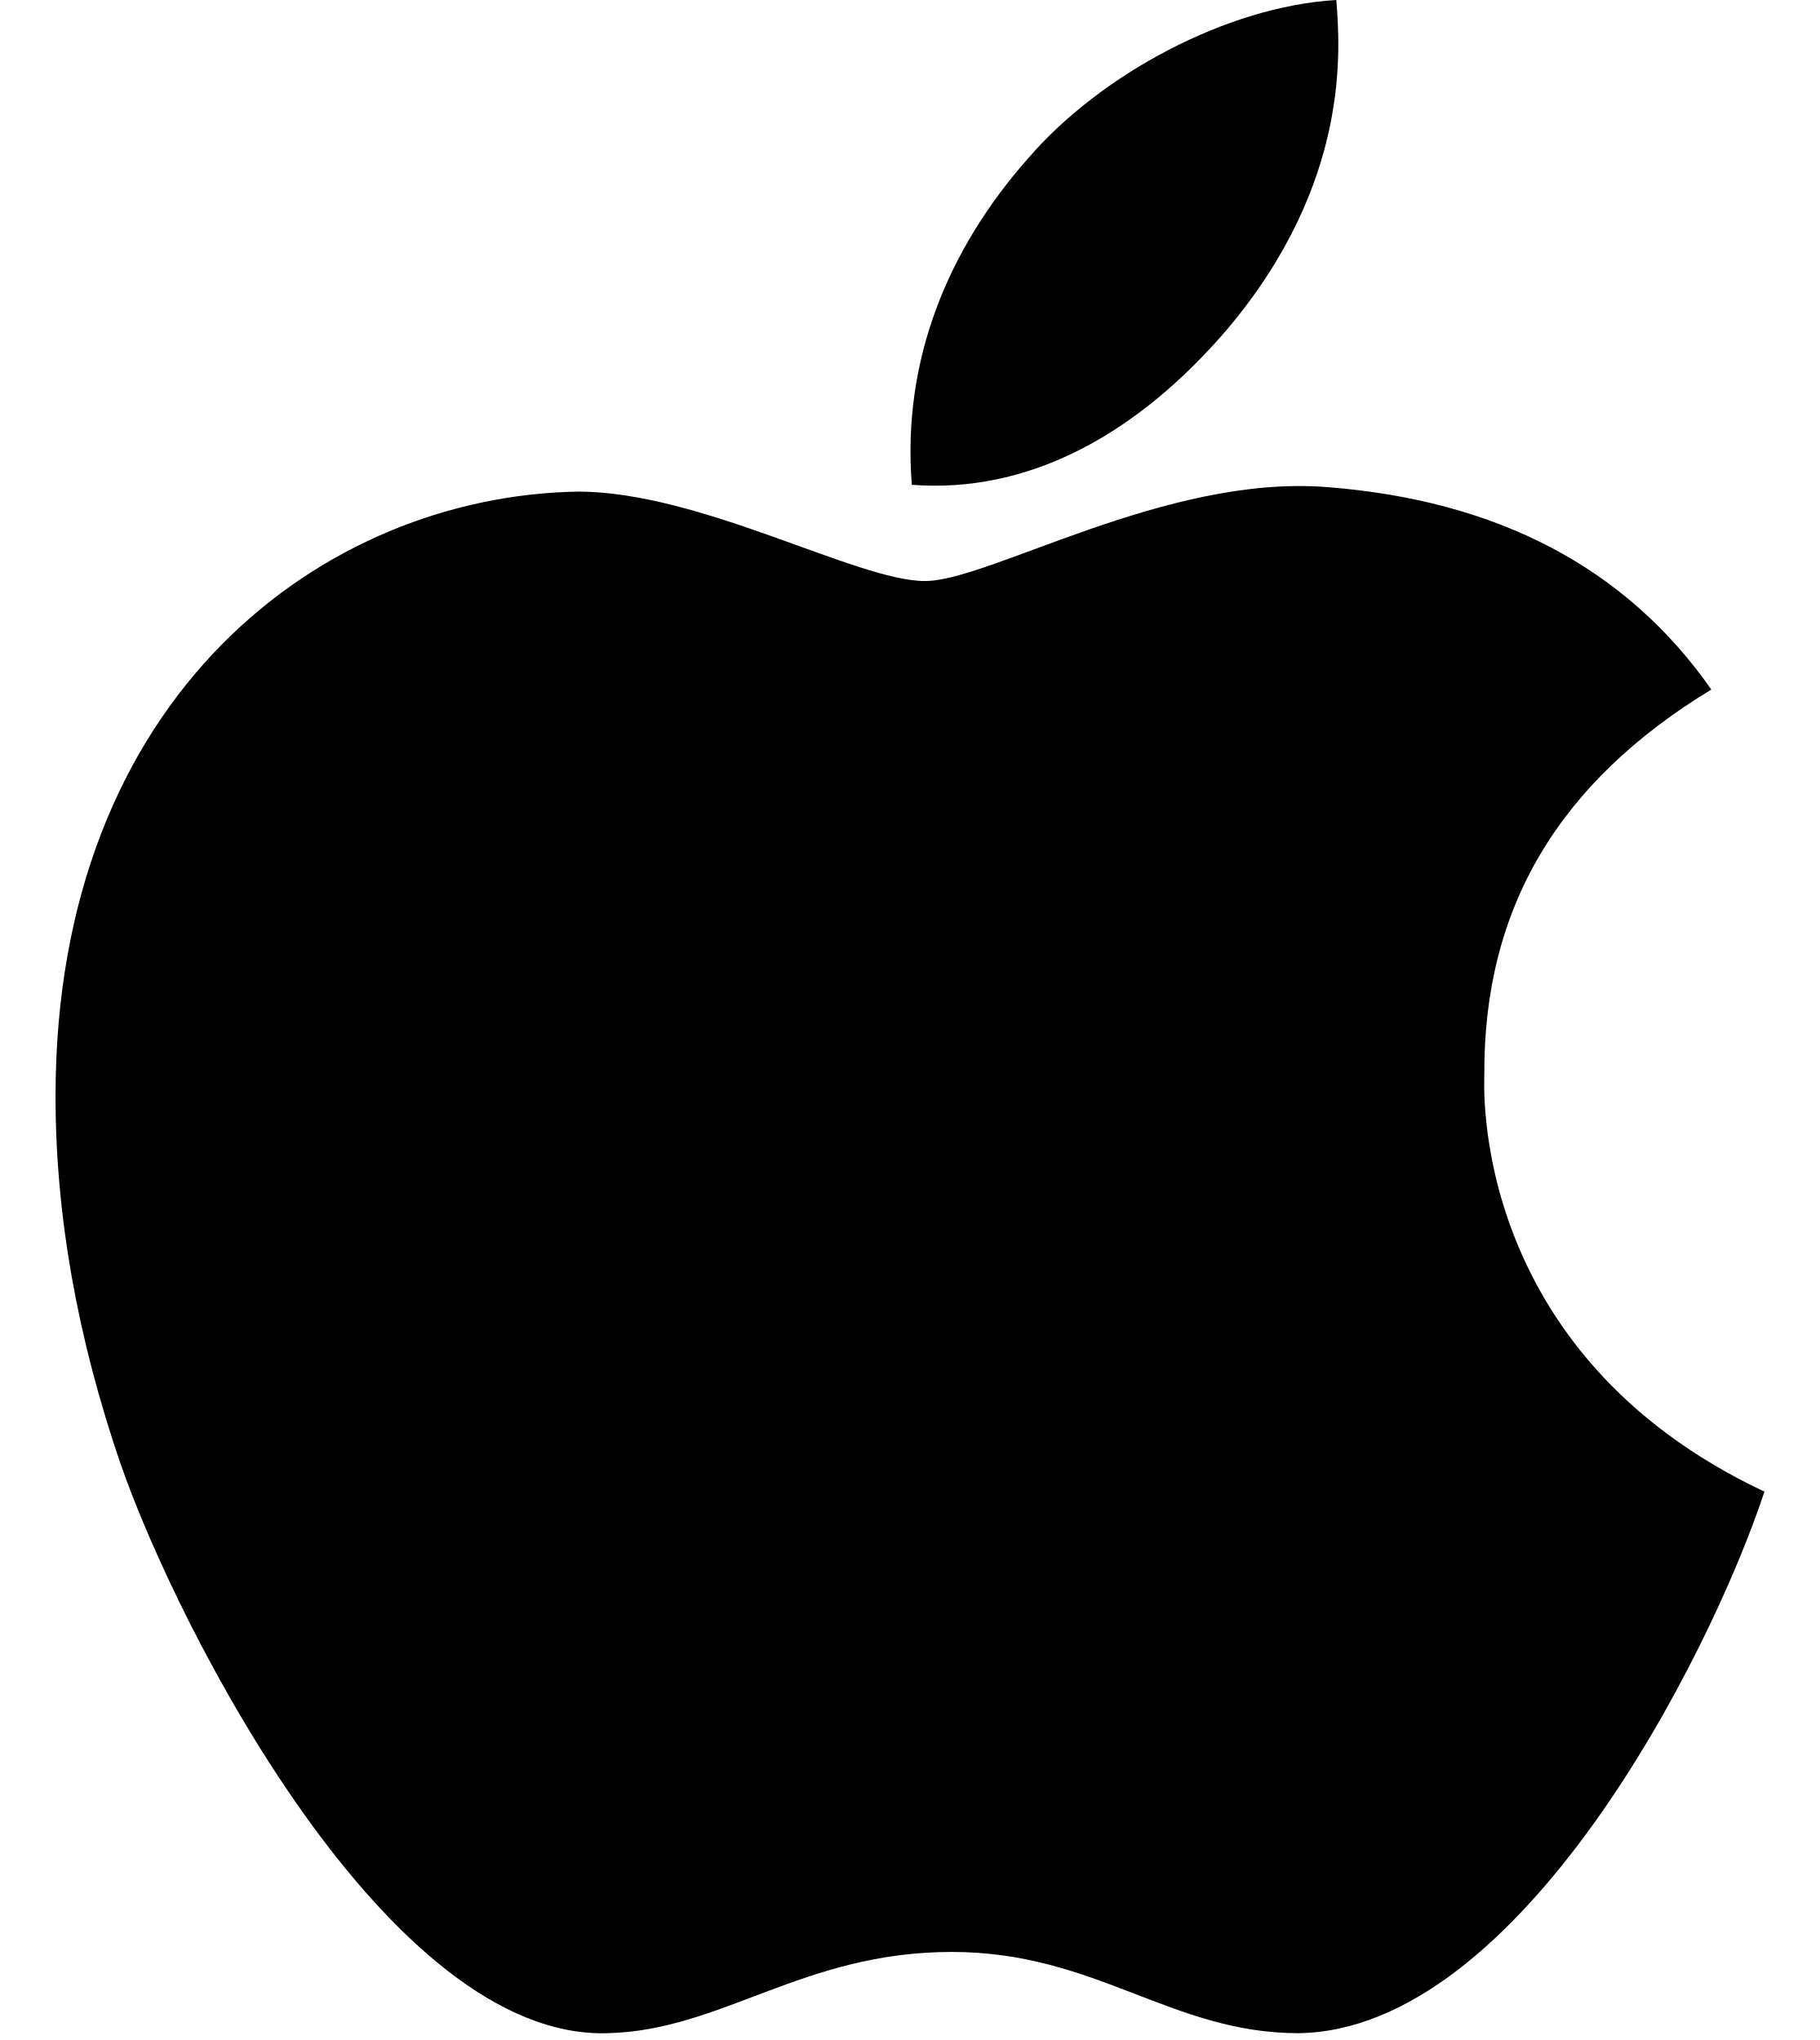
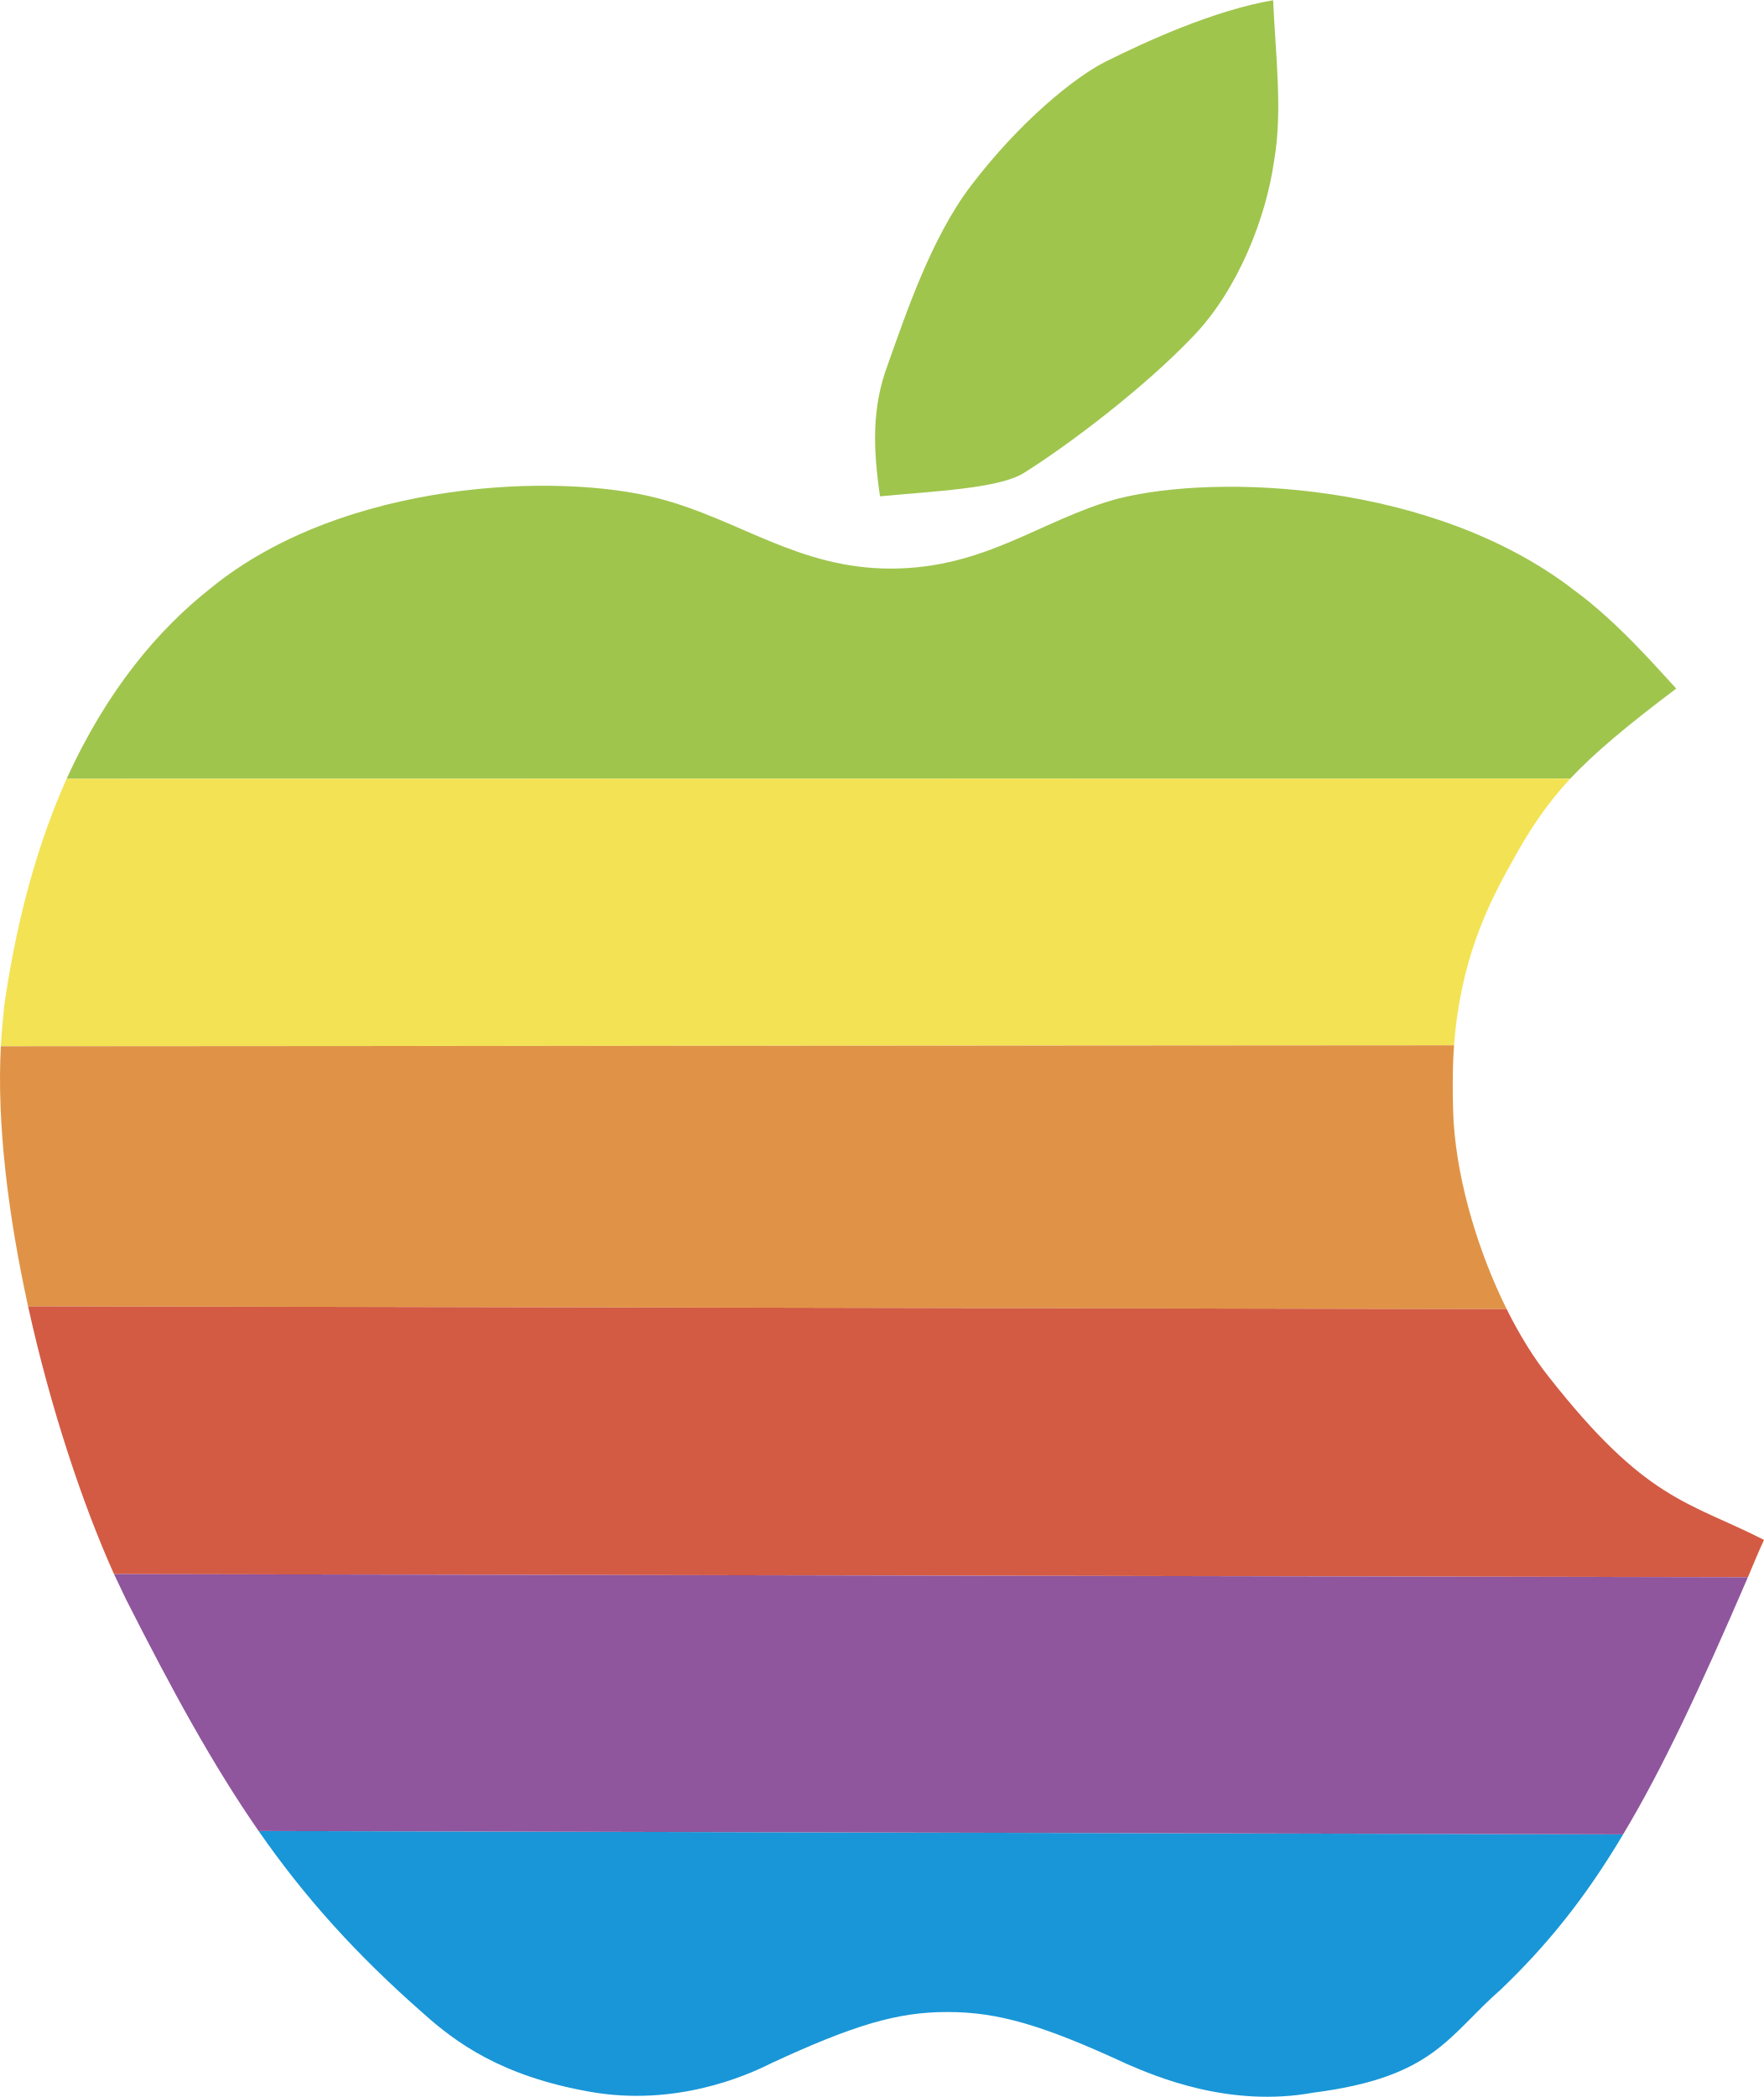
- <svg xmlns="http://www.w3.org/2000/svg" viewBox="4 32 376.4 449.4" width="2230" height="2500">
-   <path d="M318.7 268.7c-.2-36.7 16.4-64.4 50-84.8-18.8-26.9-47.2-41.7-84.7-44.6-35.5-2.8-74.3 20.7-88.5 20.7-15 0-49.4-19.7-76.4-19.7C63.3 141.2 4 184.8 4 273.5q0 39.3 14.4 81.2c12.8 36.7 59 126.7 107.2 125.2 25.2-.6 43-17.9 75.8-17.9 31.8 0 48.3 17.9 76.4 17.9 48.6-.7 90.4-82.5 102.6-119.3-65.2-30.7-61.7-90-61.7-91.9zm-56.6-164.2c27.3-32.4 24.8-61.9 24-72.5-24.1 1.4-52 16.4-67.9 34.9-17.5 19.8-27.8 44.3-25.6 71.9 26.1 2 49.9-11.4 69.5-34.3z" />
+ <svg xmlns="http://www.w3.org/2000/svg" width="2103" height="2500" viewBox="0 0 69.406 82.491">
+   <g fill-rule="evenodd" clip-rule="evenodd">
+     <path d="M63.863 72.166c-1.493 2.513-3.004 4.376-4.821 6.112-2.074 1.816-2.612 3.441-7.362 4.05-3.305.604-6.198-.633-7.335-1.124-3.306-1.53-5.066-2.051-7.078-2.048-1.942-.001-3.651.498-6.928 2.018-1.001.505-3.79 1.72-7.153 1.115-3.477-.615-5.264-1.946-6.52-3.069-2.675-2.346-4.7-4.609-6.491-7.187l53.688.133z" fill="#1996d7" />
+     <path d="M2.622 30.633c1.591-3.497 3.604-5.871 5.659-7.491 5.221-4.274 13.713-4.57 17.615-3.544 3.193.826 5.492 2.757 9.134 2.765 3.752.002 5.929-1.926 8.931-2.745 3.93-1.006 12.448-.68 17.985 3.602 1.666 1.222 3.163 2.948 4.007 3.864-1.965 1.48-3.206 2.521-4.168 3.542l-59.163.007z" fill="#9fc54d" />
+     <path d="M61.785 30.625c-.941 1.019-1.602 2.001-2.35 3.377-.915 1.64-1.974 3.794-2.224 7.117l-57.178.037c.034-.595.089-1.191.157-1.761.52-3.519 1.379-6.415 2.432-8.762l59.163-.008z" fill="#f3e253" />
+     <path d="M57.212 41.12c-.068.803-.067 2.181-.016 3.053.166 2.433 1 5.142 2.085 7.326L1.105 51.39C.334 47.875-.131 44.236.033 41.157l57.179-.037z" fill="#e09346" />
+     <path d="M59.281 51.499c.511 1.029 1.076 1.934 1.643 2.648 3.843 4.897 5.477 4.908 8.482 6.432-.234.507-.431.995-.634 1.47l-64.286-.124c-1.229-2.726-2.507-6.556-3.381-10.535l58.176.109z" fill="#d35b43" />
+     <path d="M68.772 62.049c-1.88 4.365-3.381 7.574-4.909 10.117l-53.688-.133c-1.797-2.594-3.383-5.495-5.22-9.122a875.7 875.7 0 0 1-.469-.986l64.286.124z" fill="#8f559d" />
+     <path d="M50.131 6.309c-.31 2.246-1.425 5.085-3.178 6.907-1.944 2.043-4.905 4.28-6.682 5.393-.998.607-3.527.708-5.646.911-.267-1.846-.339-3.471.31-5.194.725-2.04 1.718-4.988 3.261-7.018 1.933-2.544 4.09-4.277 5.293-4.886C45.097 1.619 47.77.396 50.092 0c.087 2.038.384 4.371.039 6.309z" fill="#9fc54d" />
+   </g>
</svg>
